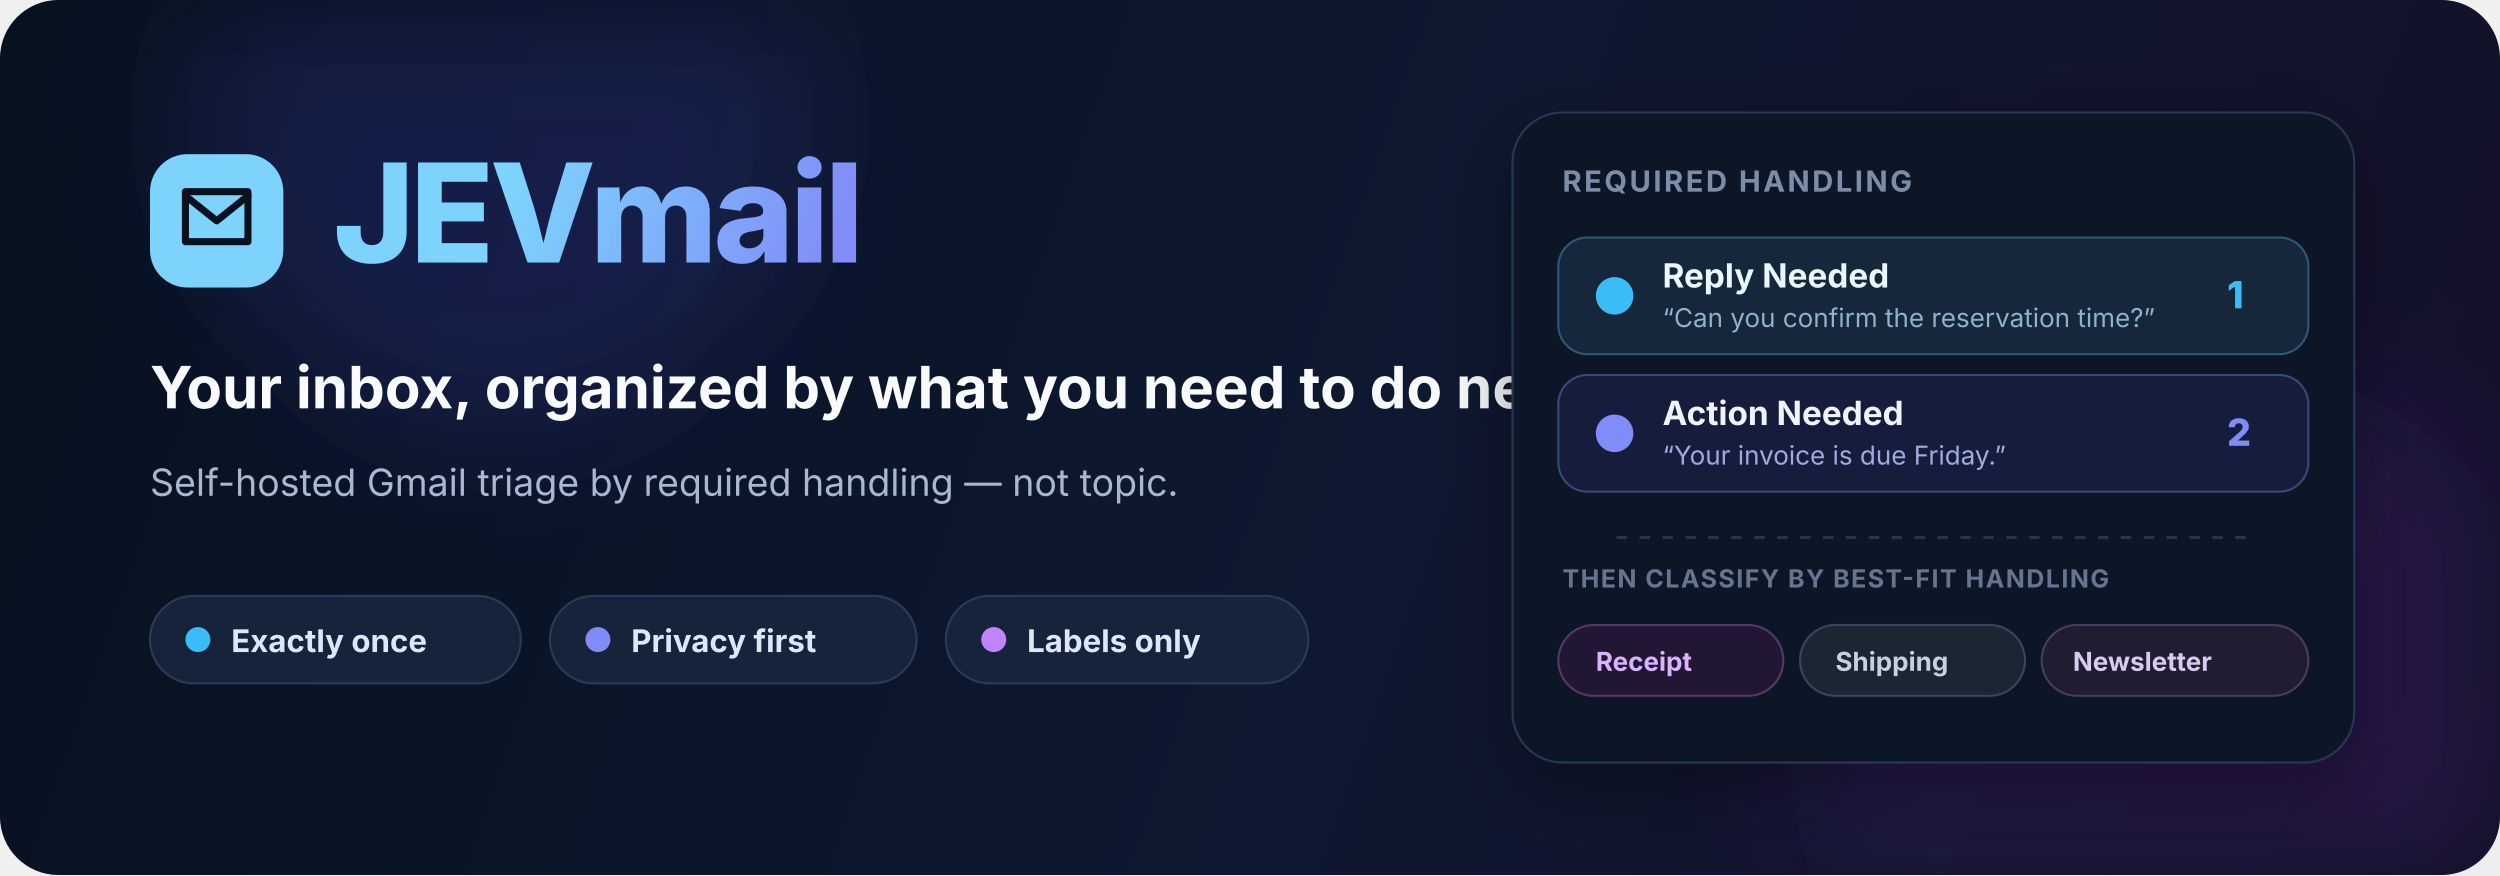
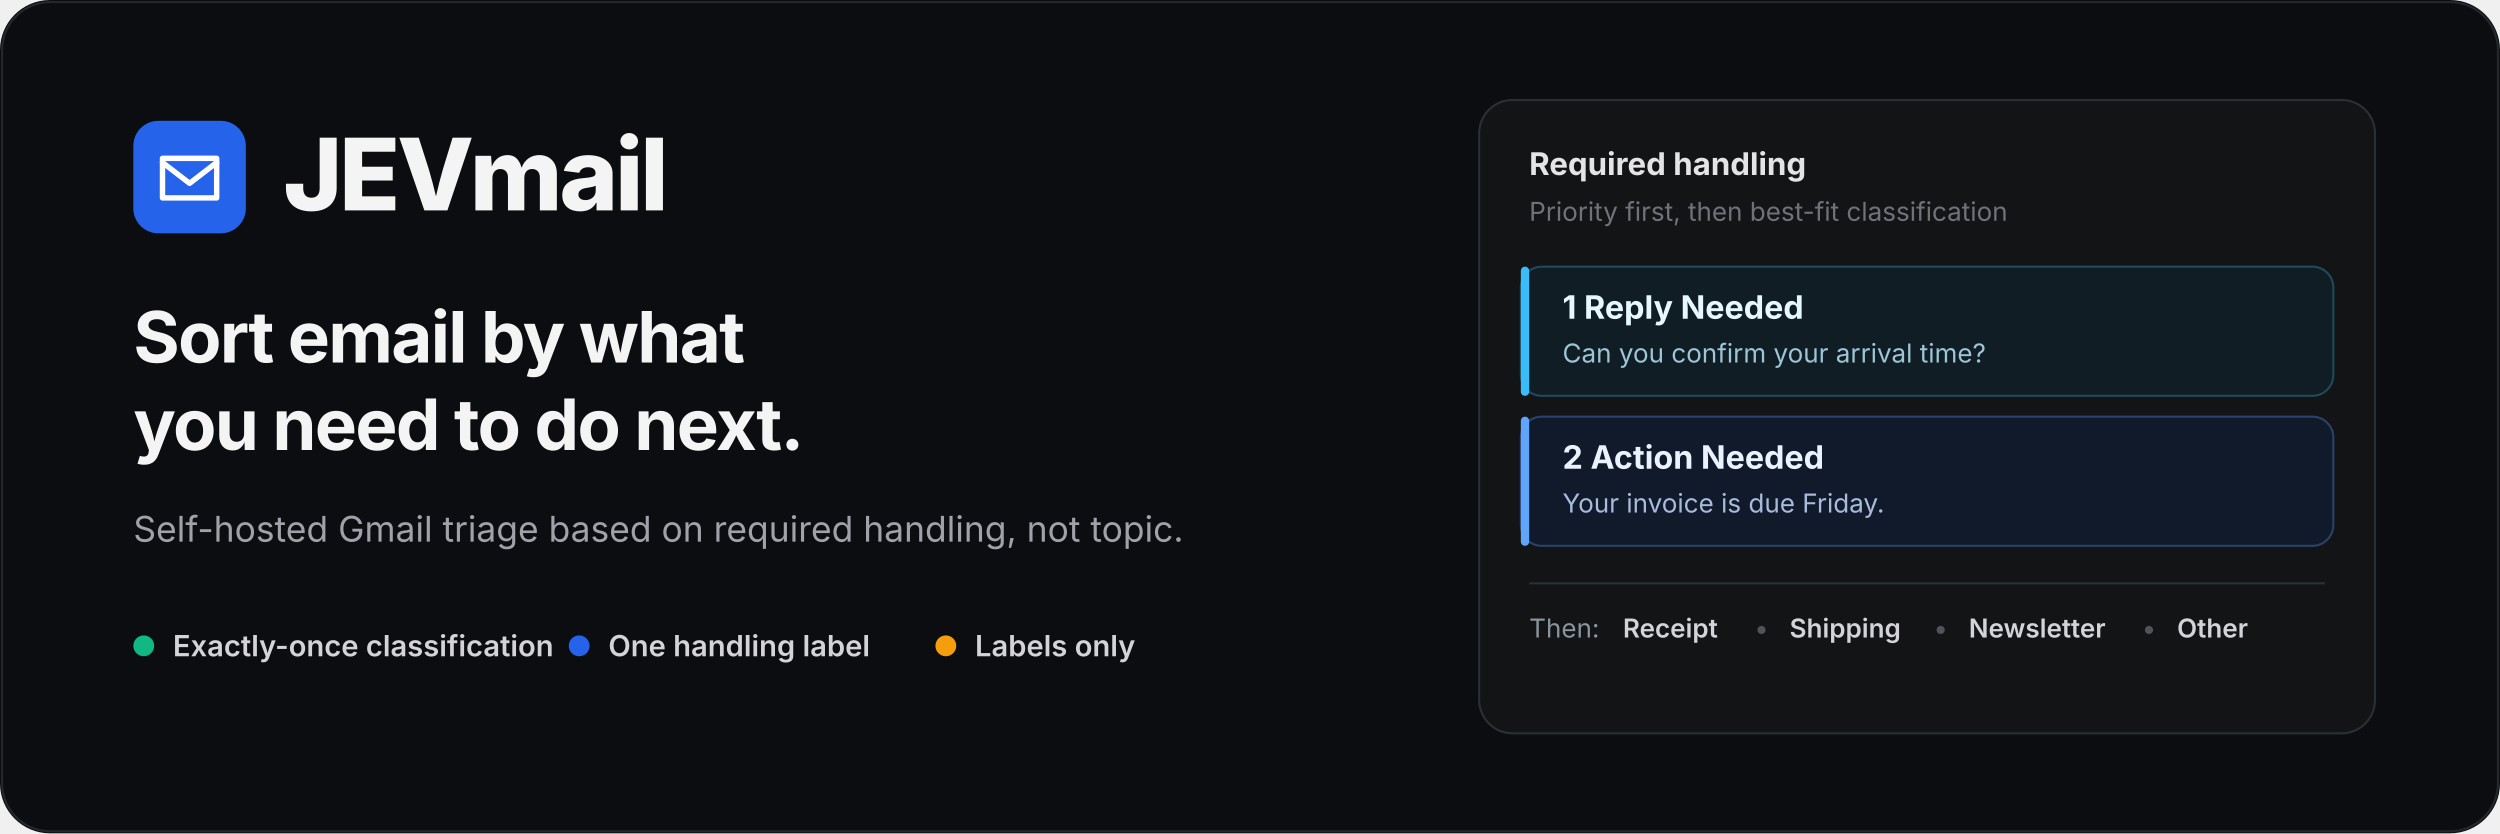
- <svg xmlns="http://www.w3.org/2000/svg" width="1200" height="420" viewBox="0 0 1200 420" fill="none">
-   <defs>
-     <linearGradient id="bg" x1="0" y1="0" x2="1200" y2="420" gradientUnits="userSpaceOnUse">
-       <stop stop-color="#07111F" />
-       <stop offset="0.55" stop-color="#0E1830" />
-       <stop offset="1" stop-color="#15102A" />
-     </linearGradient>
-     <linearGradient id="brand" x1="152" y1="78" x2="461" y2="193" gradientUnits="userSpaceOnUse">
-       <stop stop-color="#7DD3FC" />
-       <stop offset="0.48" stop-color="#818CF8" />
-       <stop offset="1" stop-color="#C084FC" />
-     </linearGradient>
-     <filter id="glow" x="-50%" y="-50%" width="200%" height="200%">
-       <feGaussianBlur stdDeviation="32" />
-     </filter>
-     <filter id="shadow" x="-30%" y="-30%" width="160%" height="180%">
-       <feDropShadow dx="0" dy="12" stdDeviation="18" flood-color="#000000" flood-opacity="0.35" />
-     </filter>
-   </defs>
-   <rect width="1200" height="420" rx="28" fill="url(#bg)" />
-   <circle cx="240" cy="60" r="150" fill="#4F46E5" fill-opacity="0.18" filter="url(#glow)" />
-   <circle cx="1050" cy="360" r="190" fill="#9333EA" fill-opacity="0.14" filter="url(#glow)" />
-   <g transform="translate(72 70)">
-     <rect x="0" y="4" width="64" height="64" rx="18" fill="url(#brand)" />
-     <path d="M17 22H47V46H17V22Z" stroke="#08111F" stroke-width="3.4" stroke-linejoin="round" />
-     <path d="M17 24L32 36L47 24" stroke="#08111F" stroke-width="3.4" stroke-linecap="round" stroke-linejoin="round" />
-     <text x="88" y="56" font-family="Inter, ui-sans-serif, system-ui, -apple-system, BlinkMacSystemFont, Segoe UI, sans-serif" font-size="66" font-weight="800" fill="url(#brand)" letter-spacing="-2">JEVmail</text>
-     <text x="0" y="126" font-family="Inter, ui-sans-serif, system-ui, -apple-system, BlinkMacSystemFont, Segoe UI, sans-serif" font-size="28" font-weight="650" fill="#F8FAFC">Your inbox, organized by what you need to do next.</text>
-     <text x="0" y="168" font-family="Inter, ui-sans-serif, system-ui, -apple-system, BlinkMacSystemFont, Segoe UI, sans-serif" font-size="18" fill="#AAB8CF">Self-hosted Gmail triage by required handling — not topic.</text>
-     <g transform="translate(0 216)">
-       <rect width="178" height="42" rx="21" fill="#17233A" stroke="#2A3B58" />
-       <circle cx="23" cy="21" r="6" fill="#38BDF8" />
-       <text x="39" y="27" font-family="Inter, ui-sans-serif, system-ui, sans-serif" font-size="15" font-weight="650" fill="#DCE7F7">Exactly once</text>
-       <rect x="192" width="176" height="42" rx="21" fill="#17233A" stroke="#2A3B58" />
-       <circle cx="215" cy="21" r="6" fill="#818CF8" />
-       <text x="231" y="27" font-family="Inter, ui-sans-serif, system-ui, sans-serif" font-size="15" font-weight="650" fill="#DCE7F7">Privacy first</text>
-       <rect x="382" width="174" height="42" rx="21" fill="#17233A" stroke="#2A3B58" />
-       <circle cx="405" cy="21" r="6" fill="#C084FC" />
-       <text x="421" y="27" font-family="Inter, ui-sans-serif, system-ui, sans-serif" font-size="15" font-weight="650" fill="#DCE7F7">Labels only</text>
+ <svg xmlns="http://www.w3.org/2000/svg" width="1200" height="400" viewBox="0 0 1200 400" fill="none">
+   <rect width="1200" height="400" rx="24" fill="#0B0D10" />
+   <rect x="1" y="1" width="1198" height="398" rx="23" stroke="#24282C" />
+   <g transform="translate(64 58)">
+     <rect x="0" y="0" width="54" height="54" rx="12" fill="#2563EB" />
+     <path d="M14 18H40V37H14V18Z" stroke="#FFFFFF" stroke-width="2.6" stroke-linejoin="round" />
+     <path d="M14 20L27 30L40 20" stroke="#FFFFFF" stroke-width="2.6" stroke-linecap="round" stroke-linejoin="round" />
+     <text x="72" y="43" font-family="Inter, ui-sans-serif, system-ui, -apple-system, BlinkMacSystemFont, Segoe UI, sans-serif" font-size="48" font-weight="760" fill="#F4F4F5" letter-spacing="-1.5">JEVmail</text>
+     <text x="0" y="116" font-family="Inter, ui-sans-serif, system-ui, -apple-system, BlinkMacSystemFont, Segoe UI, sans-serif" font-size="34" font-weight="720" fill="#F4F4F5" letter-spacing="-0.8">Sort email by what</text>
+     <text x="0" y="158" font-family="Inter, ui-sans-serif, system-ui, -apple-system, BlinkMacSystemFont, Segoe UI, sans-serif" font-size="34" font-weight="720" fill="#F4F4F5" letter-spacing="-0.8">you need to do next.</text>
+     <text x="0" y="202" font-family="Inter, ui-sans-serif, system-ui, -apple-system, BlinkMacSystemFont, Segoe UI, sans-serif" font-size="17" fill="#A1A1AA">Self-hosted Gmail triage based on required handling, not topic.</text>
+     <g transform="translate(0 246)">
+       <circle cx="5" cy="6" r="5" fill="#10B981" />
+       <text x="19" y="11" font-family="Inter, ui-sans-serif, system-ui, sans-serif" font-size="14" font-weight="600" fill="#D4D4D8">Exactly-once classification</text>
+       <circle cx="214" cy="6" r="5" fill="#2563EB" />
+       <text x="228" y="11" font-family="Inter, ui-sans-serif, system-ui, sans-serif" font-size="14" font-weight="600" fill="#D4D4D8">One handling label</text>
+       <circle cx="390" cy="6" r="5" fill="#F59E0B" />
+       <text x="404" y="11" font-family="Inter, ui-sans-serif, system-ui, sans-serif" font-size="14" font-weight="600" fill="#D4D4D8">Labels only</text>
    </g>
  </g>
-   <g transform="translate(726 54)" filter="url(#shadow)">
-     <rect width="404" height="312" rx="24" fill="#0D1728" stroke="#263755" />
-     <text x="24" y="38" font-family="Inter, ui-sans-serif, system-ui, sans-serif" font-size="14" font-weight="700" fill="#7C8DA8" letter-spacing="1.2">REQUIRED HANDLING</text>
-     <g transform="translate(22 60)">
-       <rect width="360" height="56" rx="14" fill="#13253A" stroke="#2F5874" />
-       <circle cx="27" cy="28" r="9" fill="#38BDF8" />
-       <text x="50" y="24" font-family="Inter, ui-sans-serif, system-ui, sans-serif" font-size="16" font-weight="750" fill="#EAF7FF">Reply Needed</text>
-       <text x="50" y="43" font-family="Inter, ui-sans-serif, system-ui, sans-serif" font-size="12.5" fill="#8FB2C8">“Can you confirm the reservation time?”</text>
-       <text x="321" y="34" font-family="Inter, ui-sans-serif, system-ui, sans-serif" font-size="18" font-weight="800" fill="#38BDF8">1</text>
+   <g transform="translate(710 48)">
+     <rect width="430" height="304" rx="16" fill="#121416" stroke="#2B3035" />
+     <text x="24" y="36" font-family="Inter, ui-sans-serif, system-ui, sans-serif" font-size="15" font-weight="650" fill="#E4E4E7">Required handling</text>
+     <text x="24" y="58" font-family="Inter, ui-sans-serif, system-ui, sans-serif" font-size="12.5" fill="#71717A">Priority first, then best-fit classification</text>
+     <g transform="translate(20 80)">
+       <rect width="390" height="62" rx="10" fill="#101D24" stroke="#1F4A5B" />
+       <rect x="0" y="0" width="4" height="62" rx="2" fill="#38BDF8" />
+       <text x="20" y="25" font-family="Inter, ui-sans-serif, system-ui, sans-serif" font-size="15.5" font-weight="700" fill="#E7F7FF">1  Reply Needed</text>
+       <text x="20" y="46" font-family="Inter, ui-sans-serif, system-ui, sans-serif" font-size="12.5" fill="#9CC5D6">Can you confirm your arrival time?</text>
    </g>
-     <g transform="translate(22 126)">
-       <rect width="360" height="56" rx="14" fill="#171F3A" stroke="#3B4678" />
-       <circle cx="27" cy="28" r="9" fill="#818CF8" />
-       <text x="50" y="24" font-family="Inter, ui-sans-serif, system-ui, sans-serif" font-size="16" font-weight="750" fill="#F0F2FF">Action Needed</text>
-       <text x="50" y="43" font-family="Inter, ui-sans-serif, system-ui, sans-serif" font-size="12.5" fill="#9FAAE0">“Your invoice is due Friday.”</text>
-       <text x="321" y="34" font-family="Inter, ui-sans-serif, system-ui, sans-serif" font-size="18" font-weight="800" fill="#818CF8">2</text>
+     <g transform="translate(20 152)">
+       <rect width="390" height="62" rx="10" fill="#111A2A" stroke="#2B416B" />
+       <rect x="0" y="0" width="4" height="62" rx="2" fill="#60A5FA" />
+       <text x="20" y="25" font-family="Inter, ui-sans-serif, system-ui, sans-serif" font-size="15.5" font-weight="700" fill="#EAF2FF">2  Action Needed</text>
+       <text x="20" y="46" font-family="Inter, ui-sans-serif, system-ui, sans-serif" font-size="12.5" fill="#A9BBDD">Your invoice is due Friday.</text>
    </g>
-     <path d="M50 204H354" stroke="#25344E" stroke-width="1.5" stroke-dasharray="5 6" />
-     <text x="24" y="228" font-family="Inter, ui-sans-serif, system-ui, sans-serif" font-size="12" font-weight="700" fill="#66758F" letter-spacing="0.7">THEN CLASSIFY BY BEST-FIT HANDLING</text>
-     <g transform="translate(22 246)">
-       <rect width="108" height="34" rx="17" fill="#241934" stroke="#523867" />
-       <text x="18" y="22" font-family="Inter, ui-sans-serif, system-ui, sans-serif" font-size="12.5" font-weight="650" fill="#D8B4FE">Receipt</text>
-       <rect x="116" width="108" height="34" rx="17" fill="#1A2532" stroke="#37475A" />
-       <text x="133" y="22" font-family="Inter, ui-sans-serif, system-ui, sans-serif" font-size="12.5" font-weight="650" fill="#C7D2E0">Shipping</text>
-       <rect x="232" width="128" height="34" rx="17" fill="#211D32" stroke="#463D62" />
-       <text x="247" y="22" font-family="Inter, ui-sans-serif, system-ui, sans-serif" font-size="12.5" font-weight="650" fill="#D6CCEF">Newsletter</text>
-     </g>
+     <path d="M24 232H406" stroke="#2B3035" />
+     <text x="24" y="258" font-family="Inter, ui-sans-serif, system-ui, sans-serif" font-size="12.5" fill="#8B949E">Then:</text>
+     <text x="69" y="258" font-family="Inter, ui-sans-serif, system-ui, sans-serif" font-size="12.5" font-weight="600" fill="#D4D4D8">Receipt</text>
+     <text x="132" y="258" font-family="Inter, ui-sans-serif, system-ui, sans-serif" font-size="12.5" fill="#52525B">•</text>
+     <text x="149" y="258" font-family="Inter, ui-sans-serif, system-ui, sans-serif" font-size="12.5" font-weight="600" fill="#D4D4D8">Shipping</text>
+     <text x="218" y="258" font-family="Inter, ui-sans-serif, system-ui, sans-serif" font-size="12.5" fill="#52525B">•</text>
+     <text x="235" y="258" font-family="Inter, ui-sans-serif, system-ui, sans-serif" font-size="12.5" font-weight="600" fill="#D4D4D8">Newsletter</text>
+     <text x="318" y="258" font-family="Inter, ui-sans-serif, system-ui, sans-serif" font-size="12.5" fill="#52525B">•</text>
+     <text x="335" y="258" font-family="Inter, ui-sans-serif, system-ui, sans-serif" font-size="12.5" font-weight="600" fill="#D4D4D8">Other</text>
  </g>
</svg>
